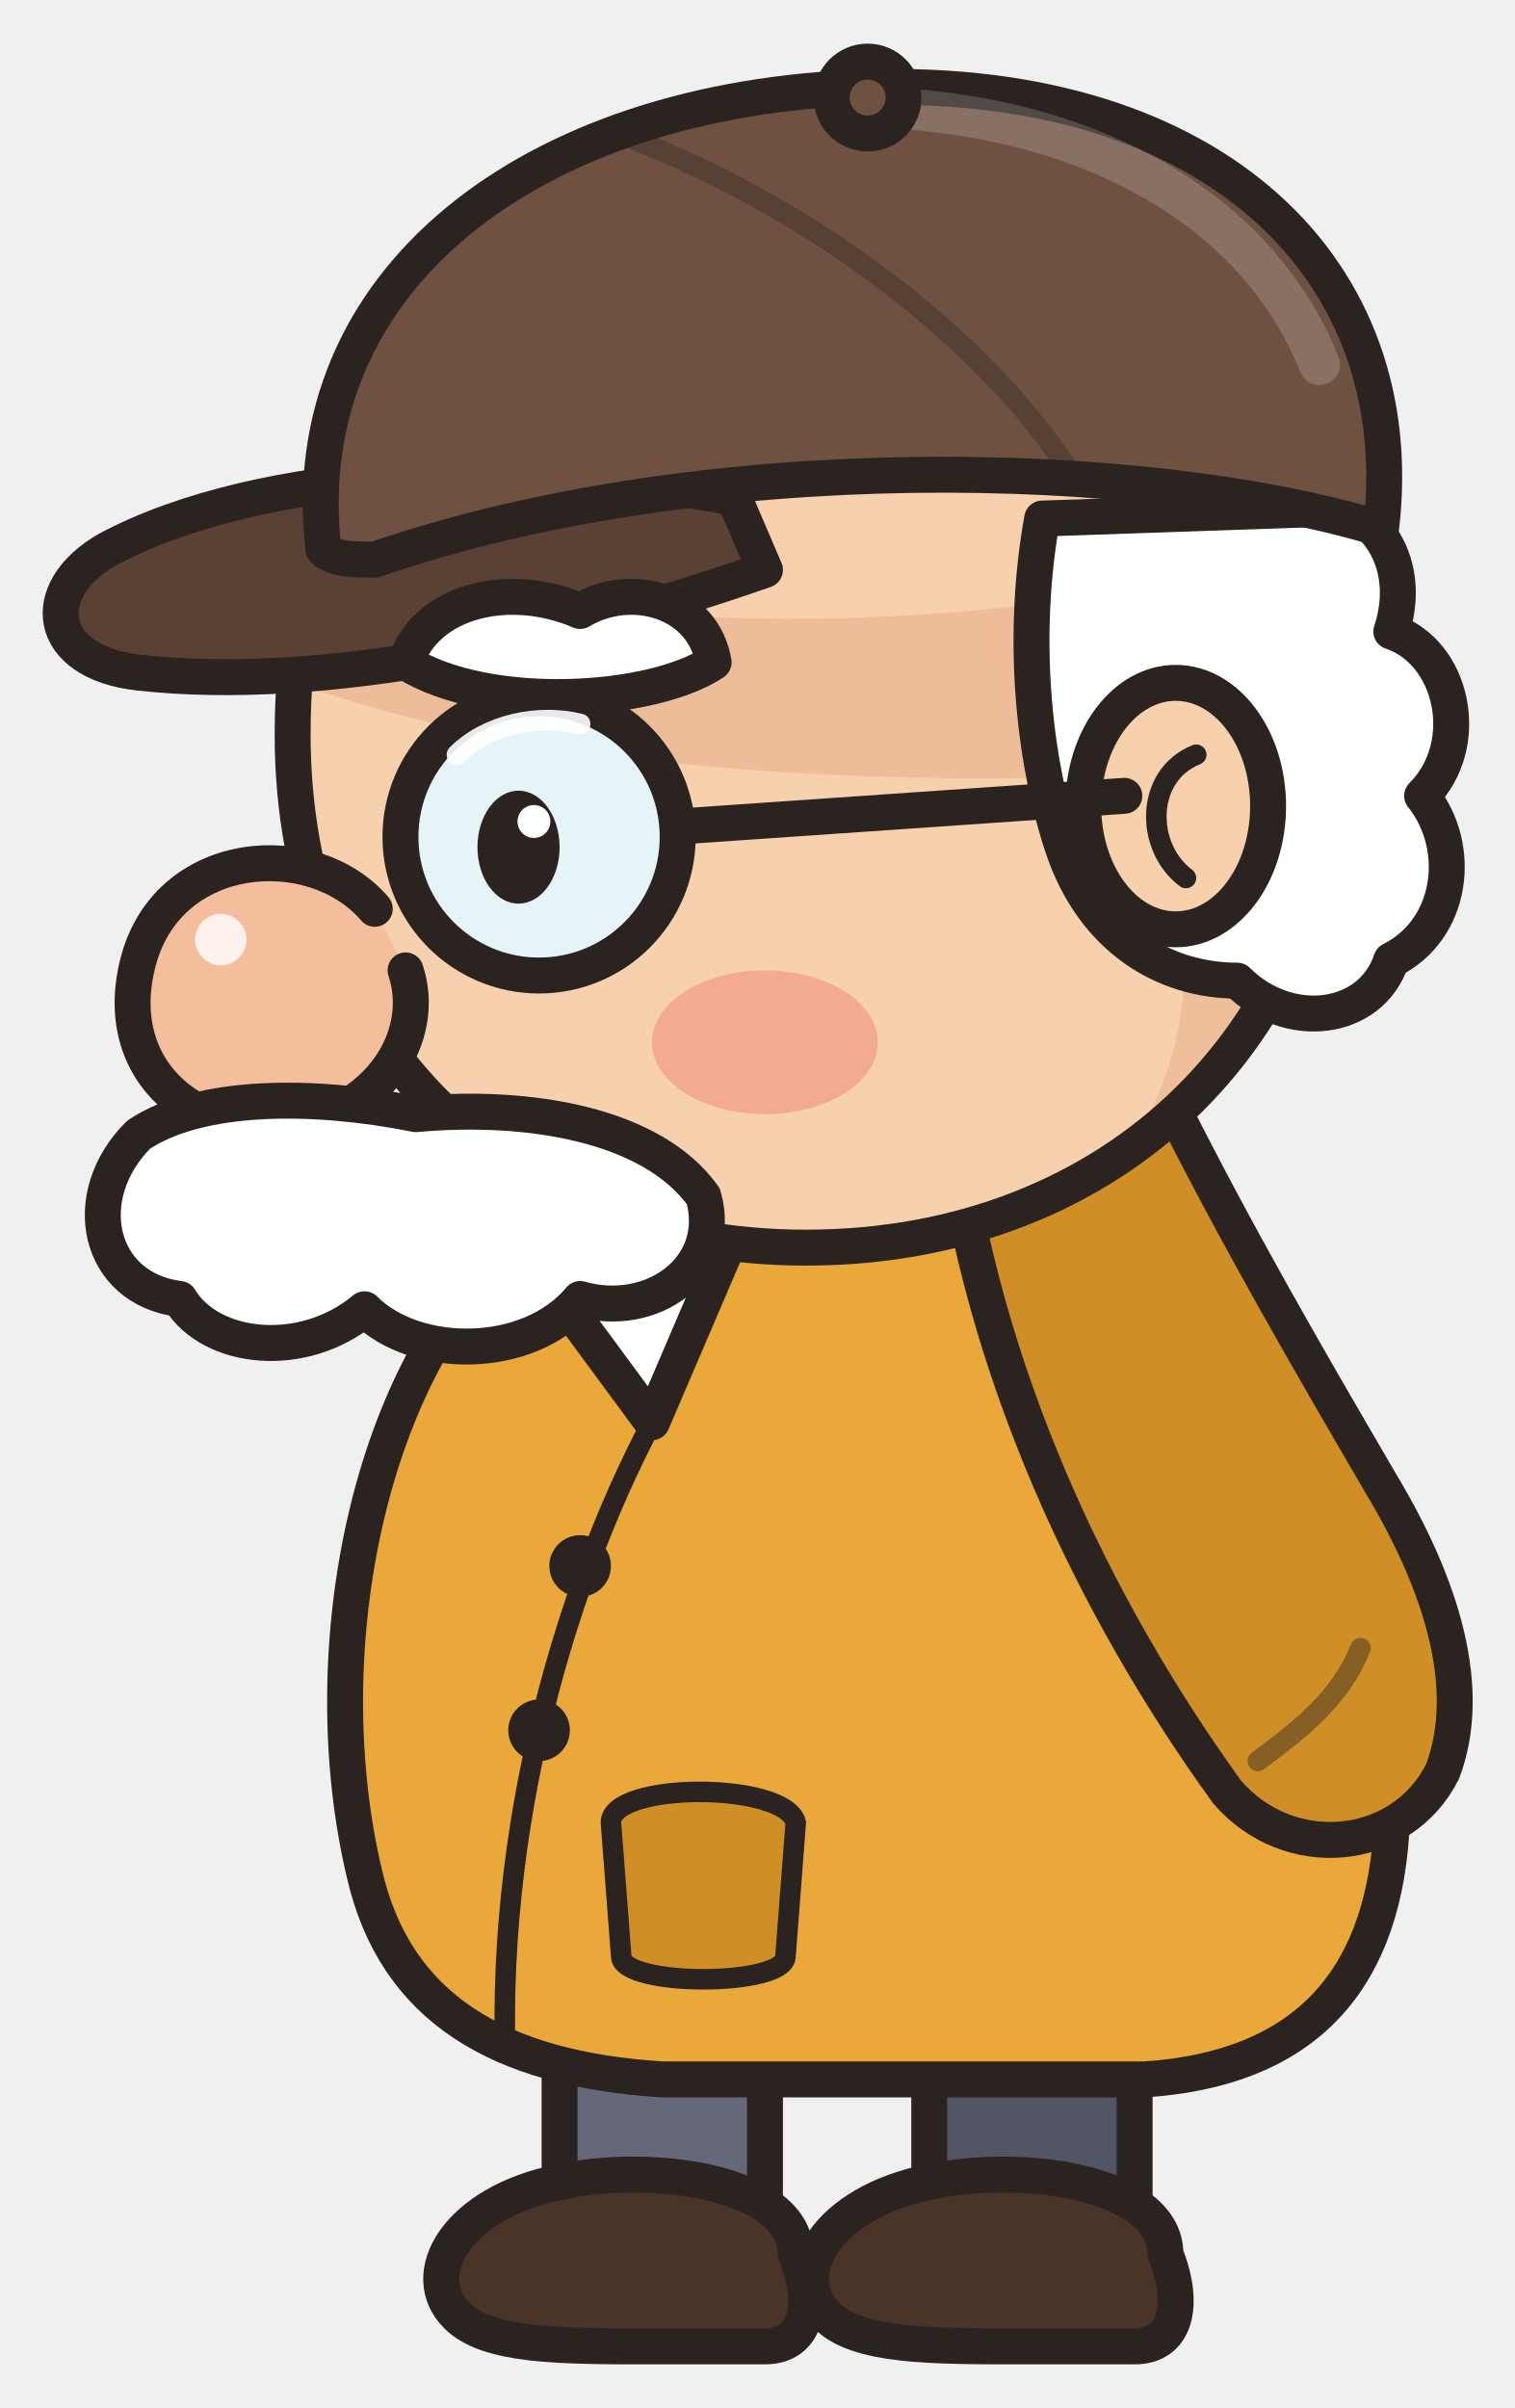
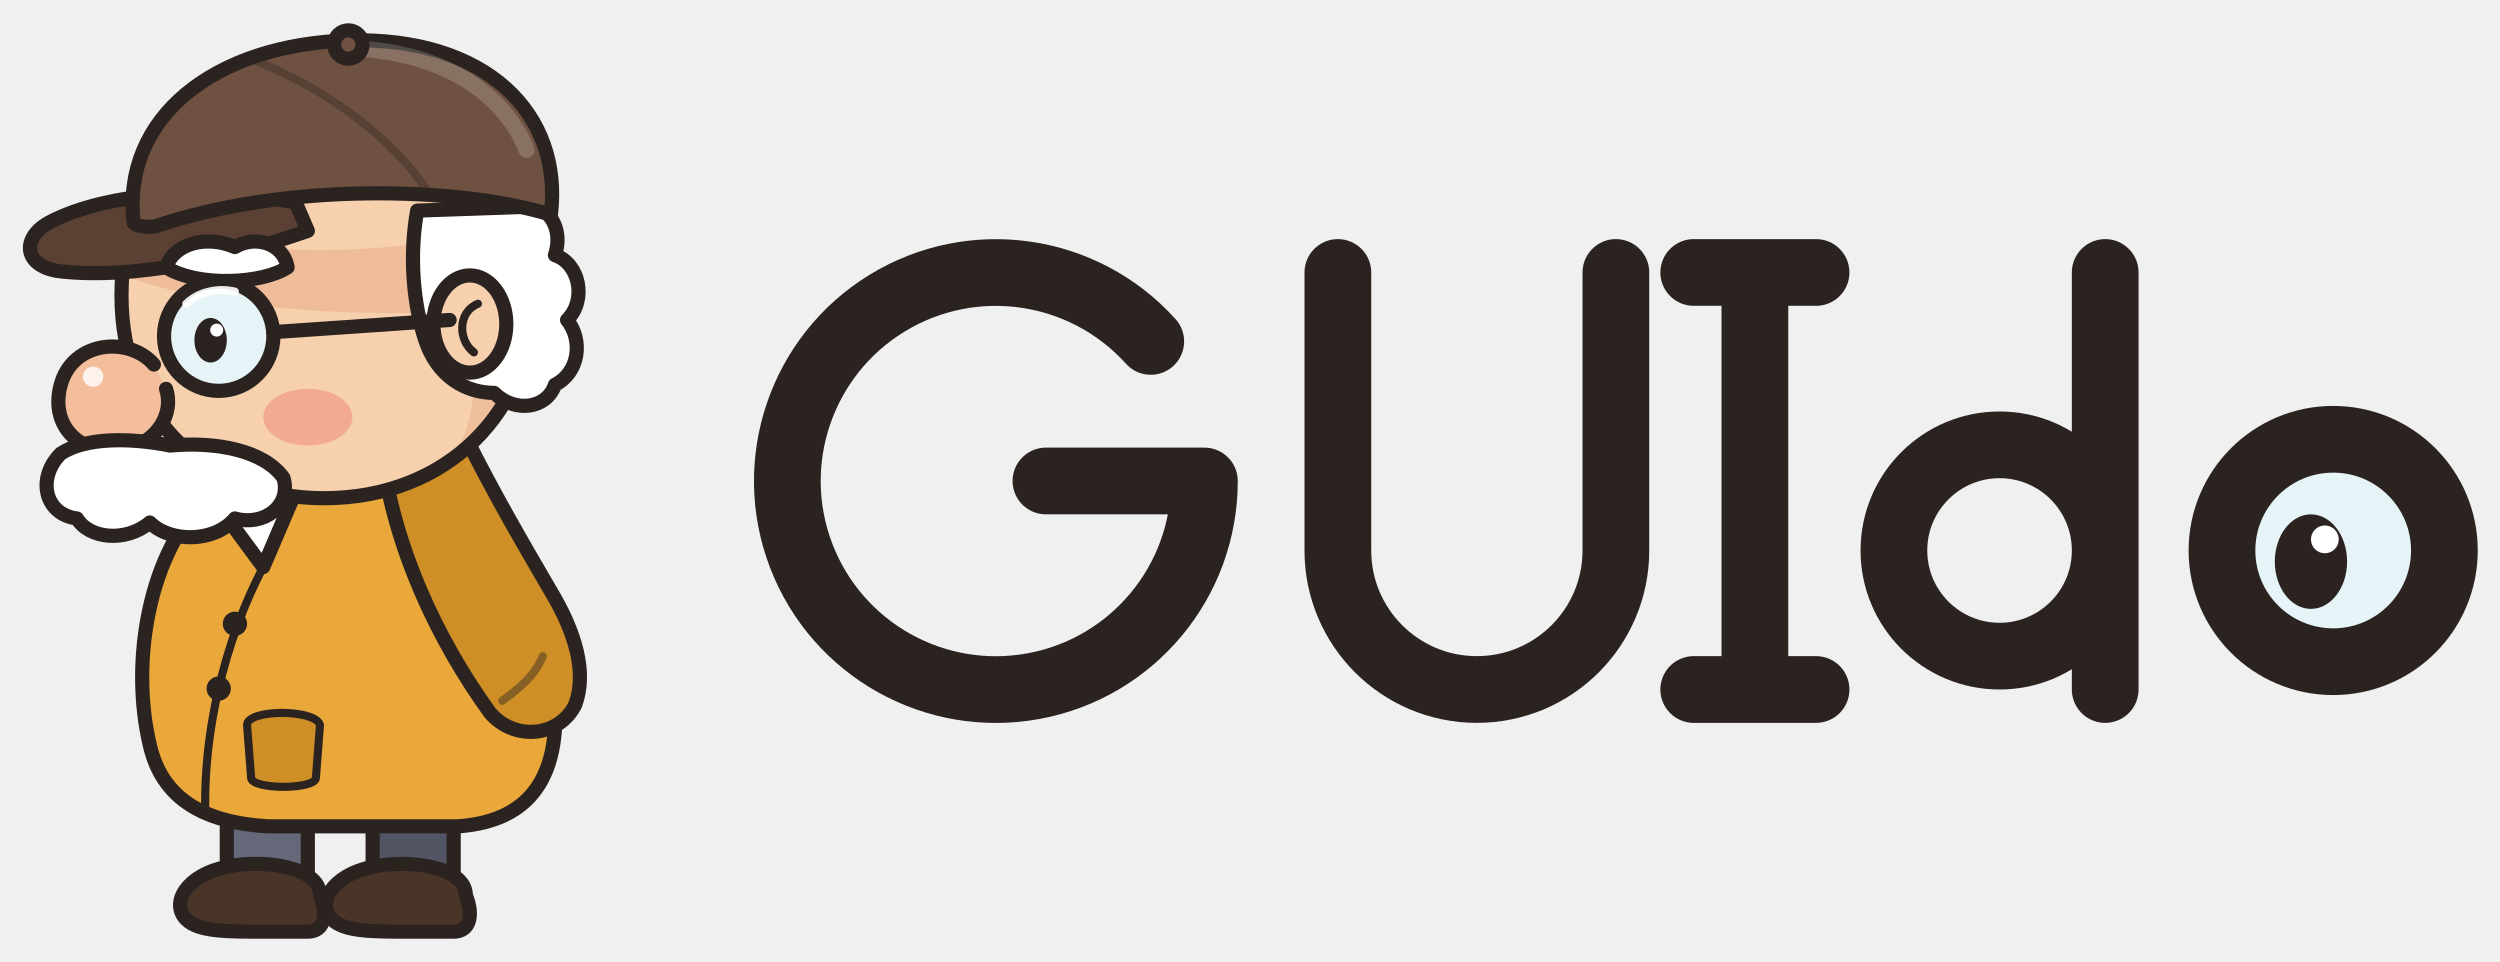
- <svg xmlns="http://www.w3.org/2000/svg" viewBox="0 0 295 469" role="img">
-   <g transform="translate(-77 -49)">
+ <svg xmlns="http://www.w3.org/2000/svg" viewBox="0 0 899.2 346.0" role="img">
+   <g transform="translate(8.0 8.0) scale(0.7285) translate(-85 -57)">
    <defs>
      <clipPath id="gb">
        <path d="M176 292 C148 318 138 372 148 414 C154 440 174 452 206 454 L300 454 C330 452 346 436 348 406 C352 358 340 306 300 282 C262 268 202 270 176 292Z" />
      </clipPath>
      <clipPath id="gh">
        <path d="M236 82 C300 82 338 130 338 188 C338 250 294 292 234 292 C176 292 134 252 134 192 C134 128 176 82 236 82Z" />
      </clipPath>
    </defs>
    <g stroke="#2b2320" stroke-width="7" stroke-linejoin="round" stroke-linecap="round">
      <rect x="186" y="430" width="40" height="62" rx="14" fill="#646878" />
      <rect x="258" y="430" width="40" height="62" rx="14" fill="#525664" />
      <path d="M232 488 C232 474 204 470 186 474 C166 478 158 492 166 500 C172 506 186 506 204 506 L226 506 C234 506 236 498 232 488Z" fill="#4a3428" />
      <path d="M304 488 C304 474 276 470 258 474 C238 478 230 492 238 500 C244 506 258 506 276 506 L298 506 C306 506 308 498 304 488Z" fill="#4a3428" />
    </g>
    <path d="M176 292 C148 318 138 372 148 414 C154 440 174 452 206 454 L300 454 C330 452 346 436 348 406 C352 358 340 306 300 282 C262 268 202 270 176 292Z" fill="#eaa83a" />
    <g clip-path="url(#gb)">
      <path d="M300 270 C356 300 364 400 330 470 L380 470 L380 270Z" fill="#cf8f26" />
      <path d="M176 288 L204 326 L222 284Z" fill="#ffffff" stroke="#2b2320" stroke-width="7" stroke-linejoin="round" stroke-linecap="round" />
      <path d="M204 326 C186 360 172 410 176 460" stroke="#2b2320" stroke-width="4" stroke-linecap="round" fill="none" />
      <path d="M196 404 C196 396 230 396 232 404 L230 430 C230 436 198 436 198 430Z" fill="#cf8f26" stroke="#2b2320" stroke-width="4" />
    </g>
    <path d="M176 292 C148 318 138 372 148 414 C154 440 174 452 206 454 L300 454 C330 452 346 436 348 406 C352 358 340 306 300 282 C262 268 202 270 176 292Z" fill="none" stroke="#2b2320" stroke-width="7" stroke-linejoin="round" stroke-linecap="round" />
    <circle cx="190" cy="354" r="6" fill="#2b2320" />
    <circle cx="182" cy="386" r="6" fill="#2b2320" />
    <path d="M262 266 C268 316 290 362 316 398 C328 412 350 410 358 394 C364 378 358 358 346 338 C332 314 318 290 304 262 Z" fill="#cf8f26" stroke="#2b2320" stroke-width="7" stroke-linejoin="round" stroke-linecap="round" />
    <path d="M322 392 C330 386 338 380 342 370" stroke="#2b2320" stroke-width="4" stroke-linecap="round" fill="none" opacity="0.45" />
    <path d="M236 82 C300 82 338 130 338 188 C338 250 294 292 234 292 C176 292 134 252 134 192 C134 128 176 82 236 82Z" fill="#f7d0ae" />
    <g clip-path="url(#gh)">
      <path d="M120 150 C180 176 280 176 350 150 L350 196 C280 204 180 204 120 176Z" fill="#e9b48f" opacity="0.7" />
      <path d="M300 200 C320 250 300 290 250 300 L350 300 L350 200Z" fill="#e9b48f" opacity="0.6" />
    </g>
    <path d="M236 82 C300 82 338 130 338 188 C338 250 294 292 234 292 C176 292 134 252 134 192 C134 128 176 82 236 82Z" fill="none" stroke="#2b2320" stroke-width="7" stroke-linejoin="round" stroke-linecap="round" />
    <path d="M280 150 C276 172 278 196 284 214 C290 232 304 240 318 240 C328 250 344 248 348 236 C360 230 362 214 354 204 C364 194 360 176 348 172 C352 160 346 150 338 148 Z" fill="#ffffff" stroke="#2b2320" stroke-width="7" stroke-linejoin="round" stroke-linecap="round" />
    <ellipse cx="306" cy="206" rx="18" ry="24" fill="#f7d0ae" stroke="#2b2320" stroke-width="7" stroke-linejoin="round" stroke-linecap="round" />
    <path d="M310 196 C300 200 300 214 308 220" stroke="#2b2320" stroke-width="4" stroke-linecap="round" fill="none" />
    <path d="M220 146 C180 138 128 140 98 156 C84 164 86 178 104 180 C140 184 186 174 226 160 Z" fill="#5a4133" stroke="#2b2320" stroke-width="7" stroke-linejoin="round" stroke-linecap="round" />
    <path d="M140 156 C134 104 180 68 246 66 C314 64 352 102 346 152 C300 138 214 136 150 158 C146 158 142 158 140 156Z" fill="#6e5140" stroke="#2b2320" stroke-width="7" stroke-linejoin="round" stroke-linecap="round" />
    <path d="M200 76 C236 90 270 116 286 142" stroke="#2b2320" stroke-width="4" stroke-linecap="round" fill="none" opacity="0.35" />
    <path d="M250 70 C290 72 322 90 334 120" fill="none" stroke="#ffffff" stroke-width="8" stroke-linecap="round" opacity="0.18" />
    <circle cx="246" cy="68" r="7" fill="#6e5140" stroke="#2b2320" stroke-width="7" stroke-linejoin="round" stroke-linecap="round" />
    <path d="M156 178 C160 166 176 162 190 168 C200 162 214 166 216 178 C204 186 172 188 156 178Z" fill="#ffffff" stroke="#2b2320" stroke-width="7" stroke-linejoin="round" stroke-linecap="round" />
    <circle cx="182" cy="212" r="27" fill="#e6f4f7" stroke="#2b2320" stroke-width="7" stroke-linejoin="round" stroke-linecap="round" />
    <path d="M209 210 L296 204" stroke="#2b2320" stroke-width="7" stroke-linejoin="round" stroke-linecap="round" fill="none" />
    <ellipse cx="178" cy="214" rx="8" ry="11" fill="#2b2320" />
    <circle cx="181" cy="209" r="3.2" fill="#ffffff" />
    <path d="M166 196 C172 190 182 188 190 190" fill="none" stroke="#ffffff" stroke-width="4" stroke-linecap="round" opacity="0.9" />
    <ellipse cx="226" cy="252" rx="22" ry="14" fill="#f19a86" opacity="0.7" />
    <path d="M150 226 C138 212 110 214 104 236 C98 258 116 272 136 268 C152 264 160 250 156 238" fill="#f4bd9c" stroke="#2b2320" stroke-width="7" stroke-linejoin="round" stroke-linecap="round" />
    <circle cx="120" cy="232" r="5" fill="#ffffff" opacity="0.8" />
    <path d="M104 270 C92 282 96 300 112 302 C118 312 136 314 148 304 C158 314 180 314 190 302 C204 306 218 296 214 282 C204 268 180 264 158 266 C138 262 116 262 104 270Z" fill="#ffffff" stroke="#2b2320" stroke-width="7" stroke-linejoin="round" stroke-linecap="round" />
  </g>
+   <g transform="translate(283.2 148.0)">
+     <g fill="none" stroke="#2b2320" stroke-width="24" stroke-linecap="round" stroke-linejoin="round">
+       <path d="M130.7 -25.2 A75 75 0 1 0 150 25 L93 25" />
+       <path d="M198 -50 L198 50 A50 50 0 0 0 298 50 L298 -50" />
+       <path d="M348 -50 L348 100 M326 -50 L370 -50 M326 100 L370 100" />
+       <path d="M436 50 m-38 0 a38 38 0 1 0 76 0 a38 38 0 1 0 -76 0 M474 -50 L474 100" />
+     </g>
+     <circle cx="556" cy="50" r="40" fill="#e6f4f7" stroke="#2b2320" stroke-width="24" />
+     <ellipse cx="548" cy="54" rx="13" ry="17" fill="#2b2320" />
+     <circle cx="553" cy="46" r="5" fill="#ffffff" />
+   </g>
</svg>
